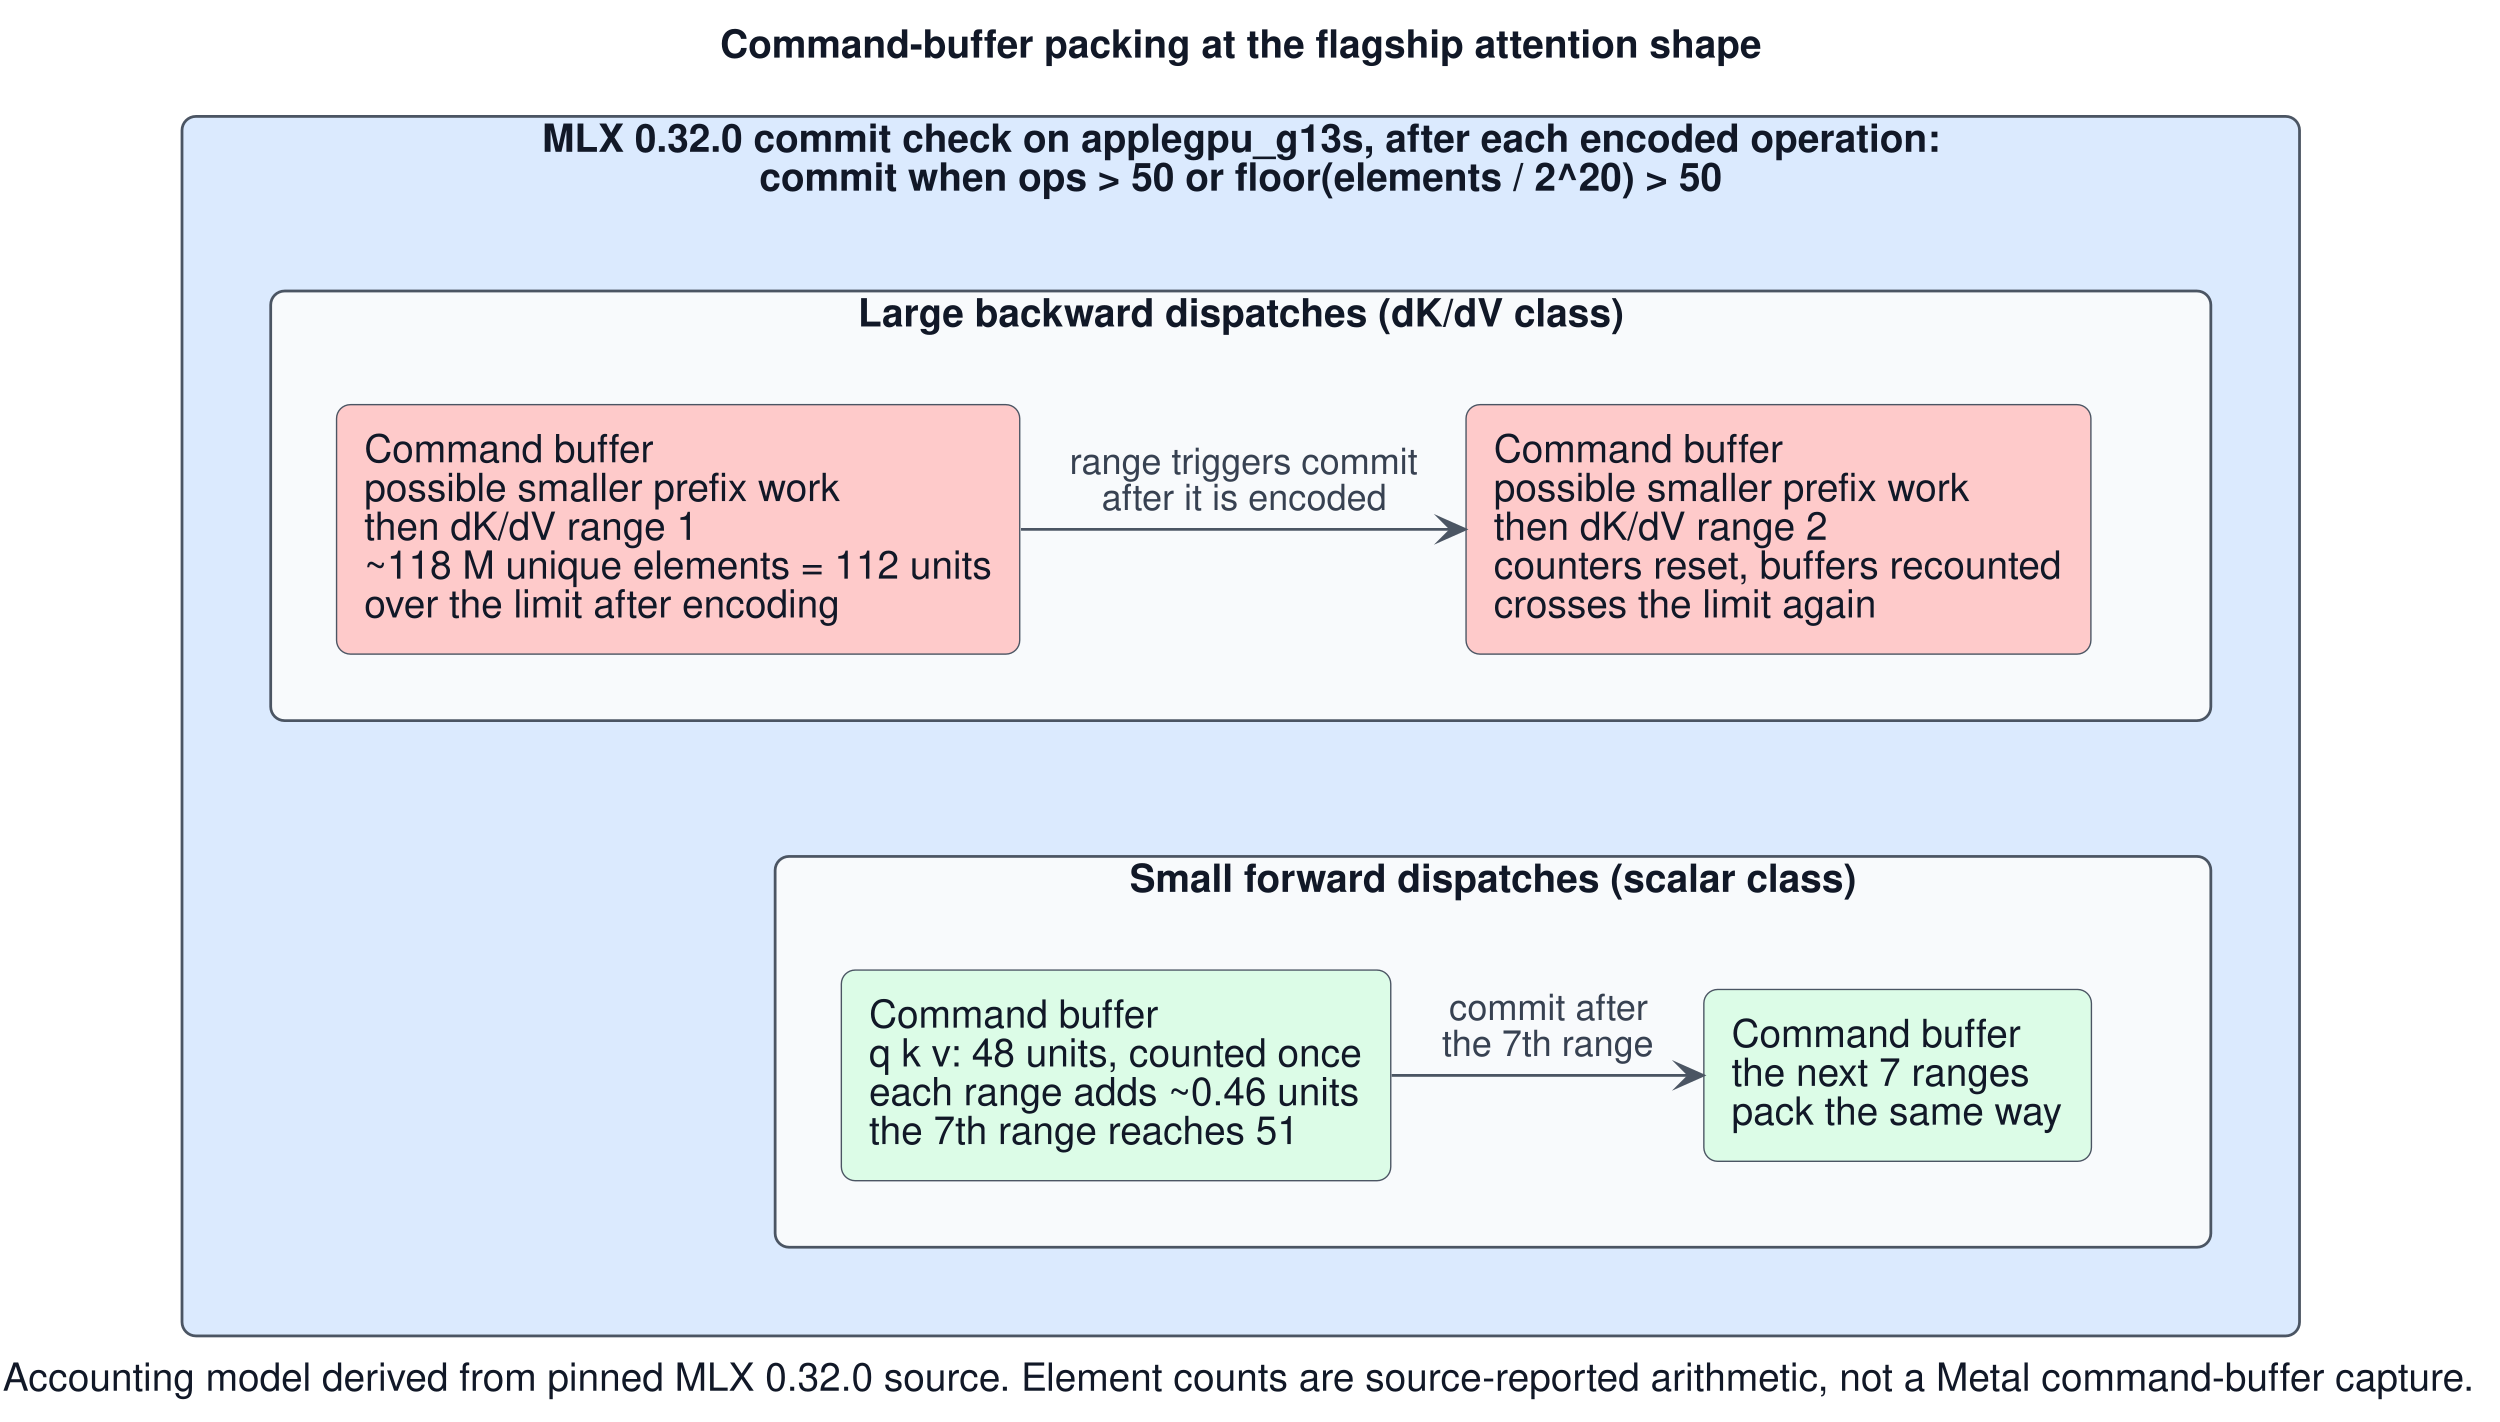
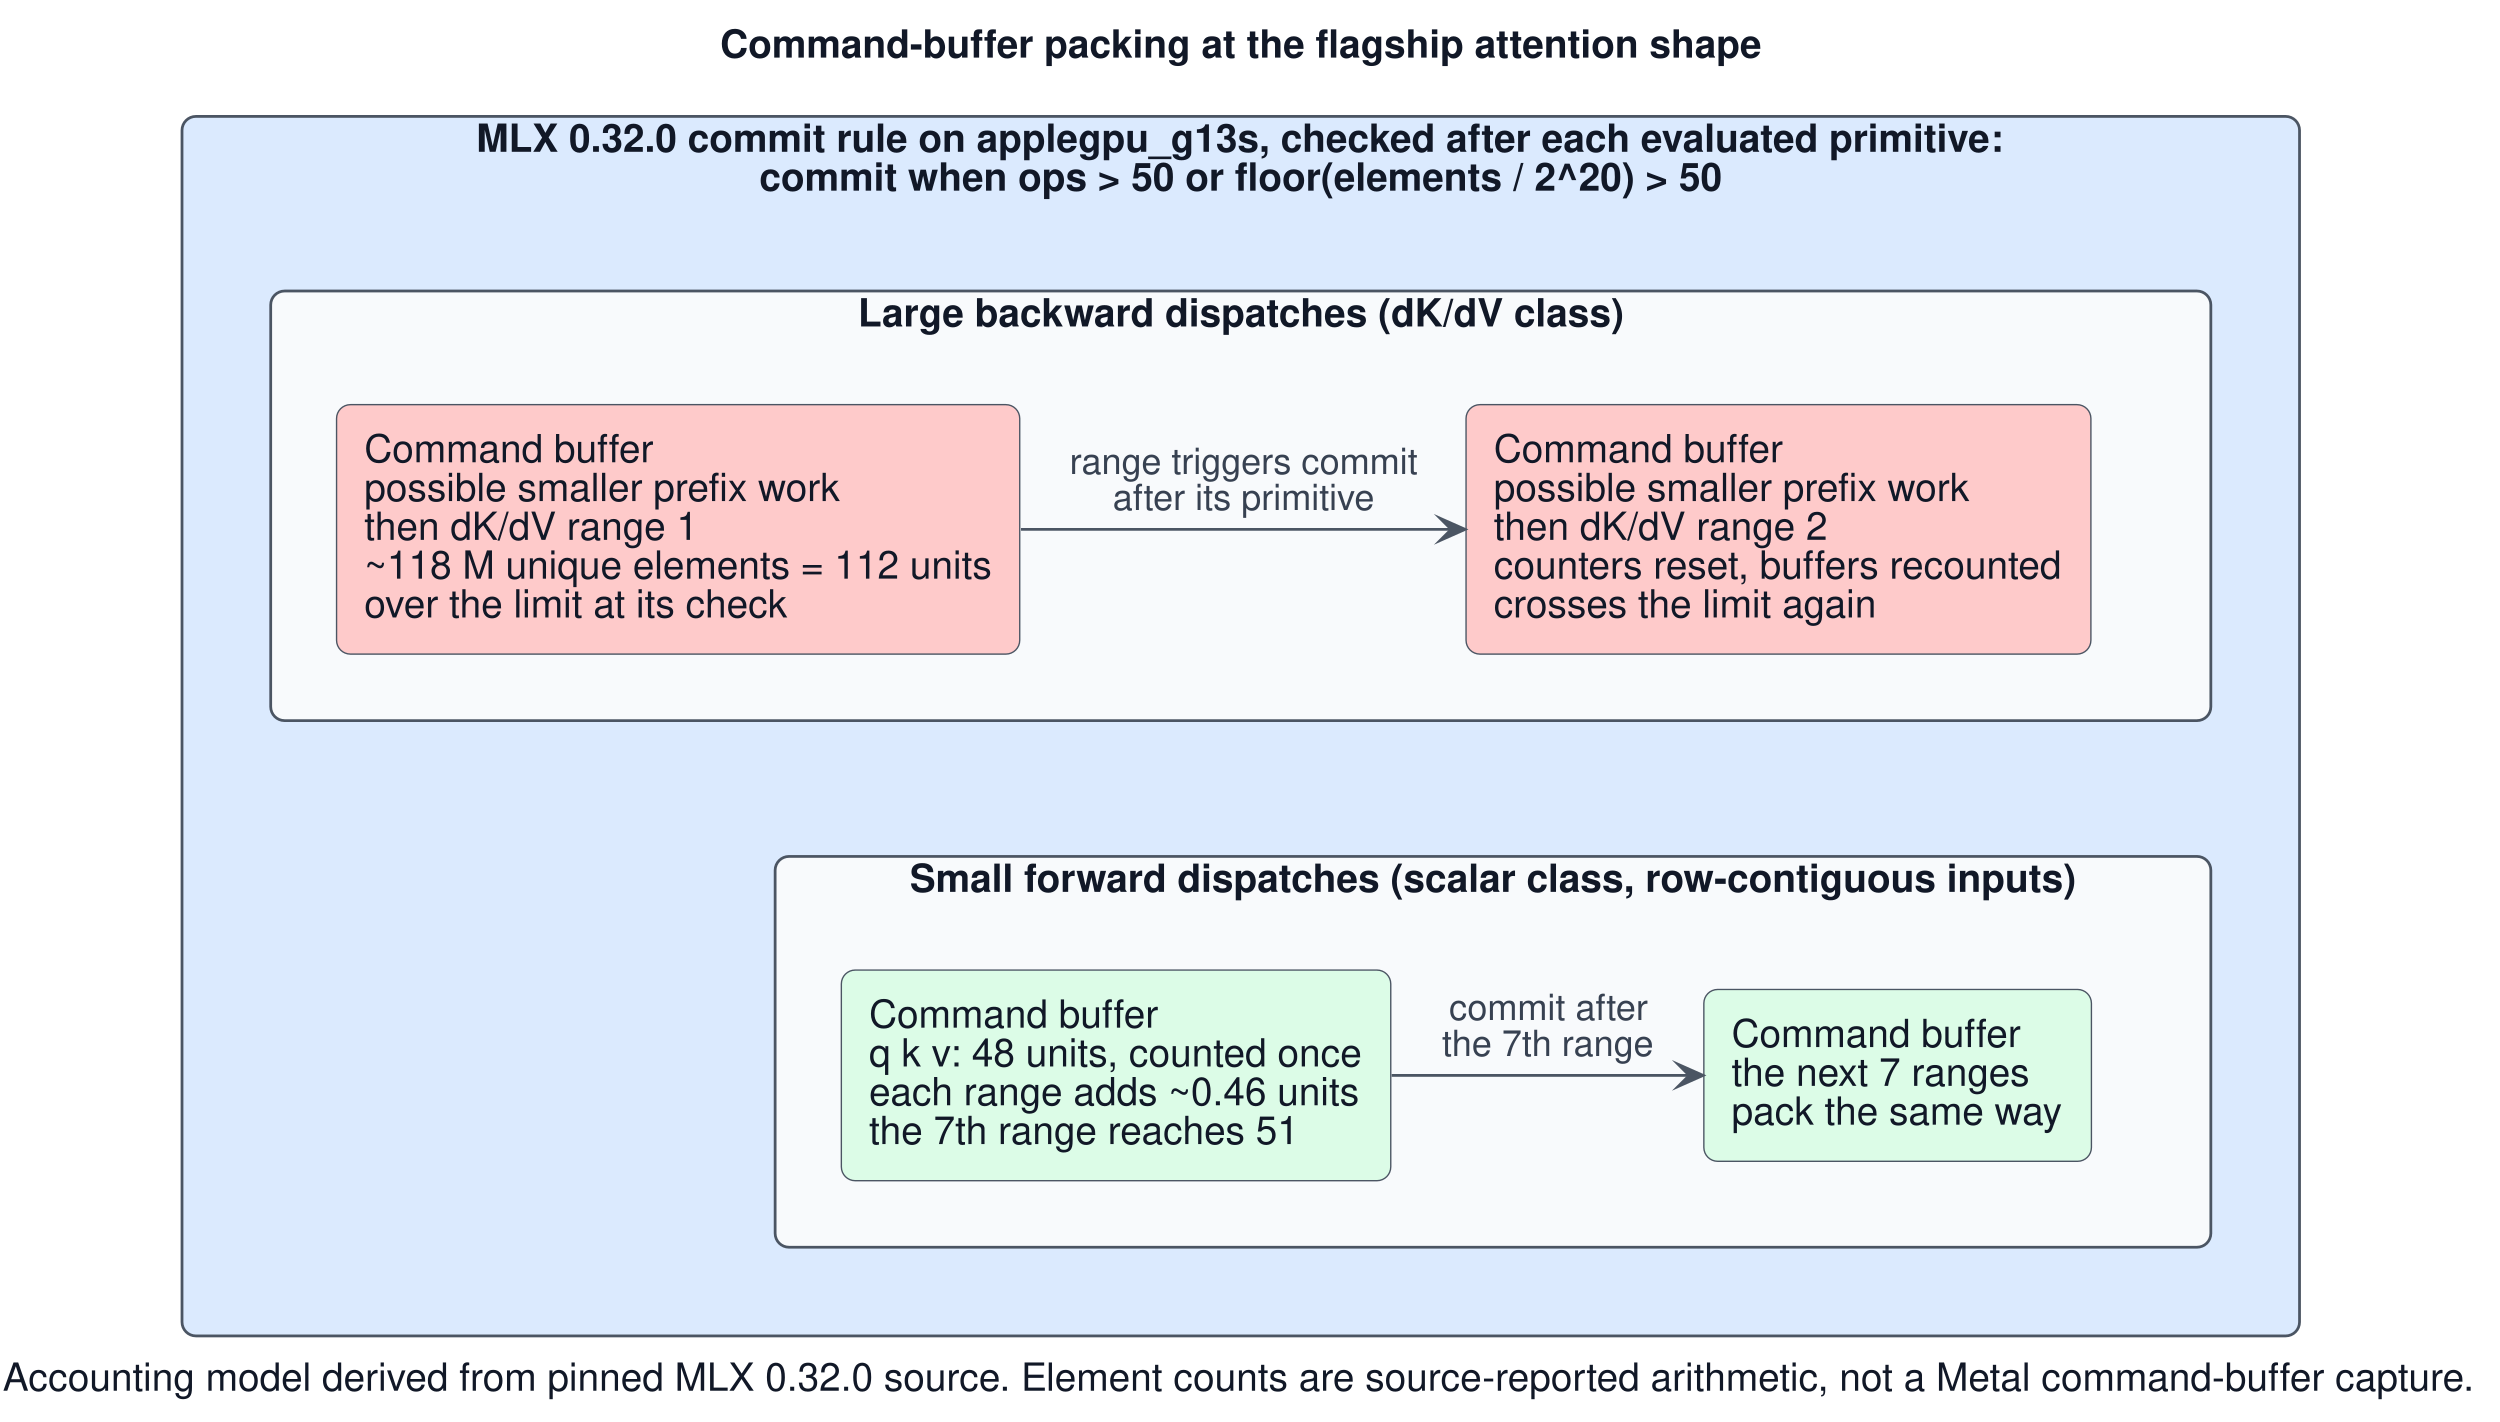
<svg xmlns="http://www.w3.org/2000/svg" contentStyleType="text/css" data-diagram-type="DESCRIPTION" height="513px" preserveAspectRatio="none" style="width:902px;height:513px;background:#FFFFFF;" version="1.1" viewBox="0 0 902 513" width="902px" zoomAndPan="magnify">
  <defs />
  <g>
    <g class="title" data-source-line="1">
      <text fill="#111827" font-family="Helvetica" font-size="14" font-weight="700" lengthAdjust="spacing" textLength="375.696" x="259.822" y="20.78">Command-buffer packing at the flagship attention shape</text>
    </g>
    <g class="cluster" data-qualified-name="rule" data-source-line="16" id="ent0001">
      <rect fill="#DBEAFE" height="440" rx="5" ry="5" style="stroke:#4B5563;stroke-width:1;" width="764" x="65.67" y="42" />
-       <text fill="#111827" font-family="Helvetica" font-size="14" font-weight="700" lengthAdjust="spacing" textLength="504.137" x="195.602" y="54.78">MLX 0.32.0 commit check on applegpu_g13s, after each encoded operation:</text>
+       <text fill="#111827" font-family="Helvetica" font-size="14" font-weight="700" lengthAdjust="spacing" textLength="551.633" x="171.854" y="54.78">MLX 0.32.0 commit rule on applegpu_g13s, checked after each evaluated primitive:</text>
      <text fill="#111827" font-family="Helvetica" font-size="14" font-weight="700" lengthAdjust="spacing" textLength="347.396" x="273.973" y="68.78">commit when ops &gt; 50 or floor(elements / 2^20) &gt; 50</text>
    </g>
    <g class="cluster" data-qualified-name="rule.laneA" data-source-line="18" id="ent0002">
      <rect fill="#F8FAFC" height="155" rx="5" ry="5" style="stroke:#4B5563;stroke-width:1;" width="700" x="97.67" y="105" />
      <text fill="#111827" font-family="Helvetica" font-size="14" font-weight="700" lengthAdjust="spacing" textLength="276.206" x="309.567" y="117.78">Large backward dispatches (dK/dV class)</text>
    </g>
    <g class="cluster" data-qualified-name="rule.laneB" data-source-line="23" id="ent0005">
      <rect fill="#F8FAFC" height="141" rx="5" ry="5" style="stroke:#4B5563;stroke-width:1;" width="518" x="279.67" y="309" />
-       <text fill="#111827" font-family="Helvetica" font-size="14" font-weight="700" lengthAdjust="spacing" textLength="262.227" x="407.557" y="321.78">Small forward dispatches (scalar class)</text>
+       <text fill="#111827" font-family="Helvetica" font-size="14" font-weight="700" lengthAdjust="spacing" textLength="420.875" x="328.233" y="321.78">Small forward dispatches (scalar class, row-contiguous inputs)</text>
    </g>
    <g class="entity" data-qualified-name="rule.laneA.a1" data-source-line="19" id="ent0003">
      <rect fill="#FECACA" height="90" rx="5" ry="5" style="stroke:#4B5563;stroke-width:0.5;" width="246.488" x="121.43" y="146" />
      <text fill="#111827" font-family="Helvetica" font-size="14" lengthAdjust="spacing" textLength="104.269" x="131.43" y="166.78">Command buffer</text>
      <text fill="#111827" font-family="Helvetica" font-size="14" lengthAdjust="spacing" textLength="171.944" x="131.43" y="180.78">possible smaller prefix work</text>
      <text fill="#111827" font-family="Helvetica" font-size="14" lengthAdjust="spacing" textLength="120.647" x="131.43" y="194.78">then dK/dV range 1</text>
      <text fill="#111827" font-family="Helvetica" font-size="14" lengthAdjust="spacing" textLength="226.488" x="131.43" y="208.78">~118 M unique elements = 112 units</text>
-       <text fill="#111827" font-family="Helvetica" font-size="14" lengthAdjust="spacing" textLength="171.978" x="131.43" y="222.78">over the limit after encoding</text>
+       <text fill="#111827" font-family="Helvetica" font-size="14" lengthAdjust="spacing" textLength="153.275" x="131.43" y="222.78">over the limit at its check</text>
    </g>
    <g class="entity" data-qualified-name="rule.laneA.a2" data-source-line="20" id="ent0004">
      <rect fill="#FECACA" height="90" rx="5" ry="5" style="stroke:#4B5563;stroke-width:0.5;" width="225.447" x="528.95" y="146" />
      <text fill="#111827" font-family="Helvetica" font-size="14" lengthAdjust="spacing" textLength="104.269" x="538.95" y="166.78">Command buffer</text>
      <text fill="#111827" font-family="Helvetica" font-size="14" lengthAdjust="spacing" textLength="171.944" x="538.95" y="180.78">possible smaller prefix work</text>
      <text fill="#111827" font-family="Helvetica" font-size="14" lengthAdjust="spacing" textLength="120.647" x="538.95" y="194.78">then dK/dV range 2</text>
      <text fill="#111827" font-family="Helvetica" font-size="14" lengthAdjust="spacing" textLength="205.447" x="538.95" y="208.78">counters reset, buffers recounted</text>
      <text fill="#111827" font-family="Helvetica" font-size="14" lengthAdjust="spacing" textLength="138.503" x="538.95" y="222.78">crosses the limit again</text>
    </g>
    <g class="entity" data-qualified-name="rule.laneB.b1" data-source-line="24" id="ent0006">
      <rect fill="#DCFCE7" height="76" rx="5" ry="5" style="stroke:#4B5563;stroke-width:0.5;" width="198.227" x="303.56" y="350" />
      <text fill="#111827" font-family="Helvetica" font-size="14" lengthAdjust="spacing" textLength="104.269" x="313.56" y="370.78">Command buffer</text>
      <text fill="#111827" font-family="Helvetica" font-size="14" lengthAdjust="spacing" textLength="178.227" x="313.56" y="384.78">q k v: 48 units, counted once</text>
      <text fill="#111827" font-family="Helvetica" font-size="14" lengthAdjust="spacing" textLength="177.078" x="313.56" y="398.78">each range adds ~0.46 units</text>
      <text fill="#111827" font-family="Helvetica" font-size="14" lengthAdjust="spacing" textLength="155.668" x="313.56" y="412.78">the 7th range reaches 51</text>
    </g>
    <g class="entity" data-qualified-name="rule.laneB.b2" data-source-line="25" id="ent0007">
      <rect fill="#DCFCE7" height="62" rx="5" ry="5" style="stroke:#4B5563;stroke-width:0.5;" width="139.834" x="614.75" y="357" />
      <text fill="#111827" font-family="Helvetica" font-size="14" lengthAdjust="spacing" textLength="104.269" x="624.75" y="377.78">Command buffer</text>
      <text fill="#111827" font-family="Helvetica" font-size="14" lengthAdjust="spacing" textLength="108.186" x="624.75" y="391.78">the next 7 ranges</text>
      <text fill="#111827" font-family="Helvetica" font-size="14" lengthAdjust="spacing" textLength="119.834" x="624.75" y="405.78">pack the same way</text>
    </g>
    <g class="link" data-entity-1="ent0003" data-entity-2="ent0004" data-link-type="dependency" data-source-line="30" id="lnk9">
      <path d="M368.38,191 C419.58,191 473.56,191 523.59,191" fill="none" id="a1-to-a2" style="stroke:#4B5563;stroke-width:1;" />
      <polygon fill="#4B5563" points="528.59,191,519.59,187,523.59,191,519.59,195,528.59,191" style="stroke:#4B5563;stroke-width:1;stroke-linejoin:miter;stroke-miterlimit:10;" />
      <text fill="#374151" font-family="Helvetica" font-size="13" lengthAdjust="spacing" textLength="125.709" x="385.93" y="171.01">range triggers commit</text>
-       <text fill="#374151" font-family="Helvetica" font-size="13" lengthAdjust="spacing" textLength="102.616" x="397.477" y="184.01">after it is encoded</text>
+       <text fill="#374151" font-family="Helvetica" font-size="13" lengthAdjust="spacing" textLength="94.631" x="401.469" y="184.01">after its primitive</text>
    </g>
    <g class="link" data-entity-1="ent0006" data-entity-2="ent0007" data-link-type="dependency" data-source-line="31" id="lnk10">
      <path d="M502.09,388 C539.2,388 575.52,388 609.46,388" fill="none" id="b1-to-b2" style="stroke:#4B5563;stroke-width:1;" />
      <polygon fill="#4B5563" points="614.46,388,605.46,384,609.46,388,605.46,392,614.46,388" style="stroke:#4B5563;stroke-width:1;stroke-linejoin:miter;stroke-miterlimit:10;" />
      <text fill="#374151" font-family="Helvetica" font-size="13" lengthAdjust="spacing" textLength="71.513" x="522.822" y="368.01">commit after</text>
      <text fill="#374151" font-family="Helvetica" font-size="13" lengthAdjust="spacing" textLength="76.616" x="520.27" y="381.01">the 7th range</text>
    </g>
    <g class="caption" data-source-line="33">
      <text fill="#111827" font-family="Helvetica" font-size="14" lengthAdjust="spacing" textLength="893.341" x="1" y="501.78">Accounting model derived from pinned MLX 0.32.0 source. Element counts are source-reported arithmetic, not a Metal command-buffer capture.</text>
    </g>
  </g>
</svg>
